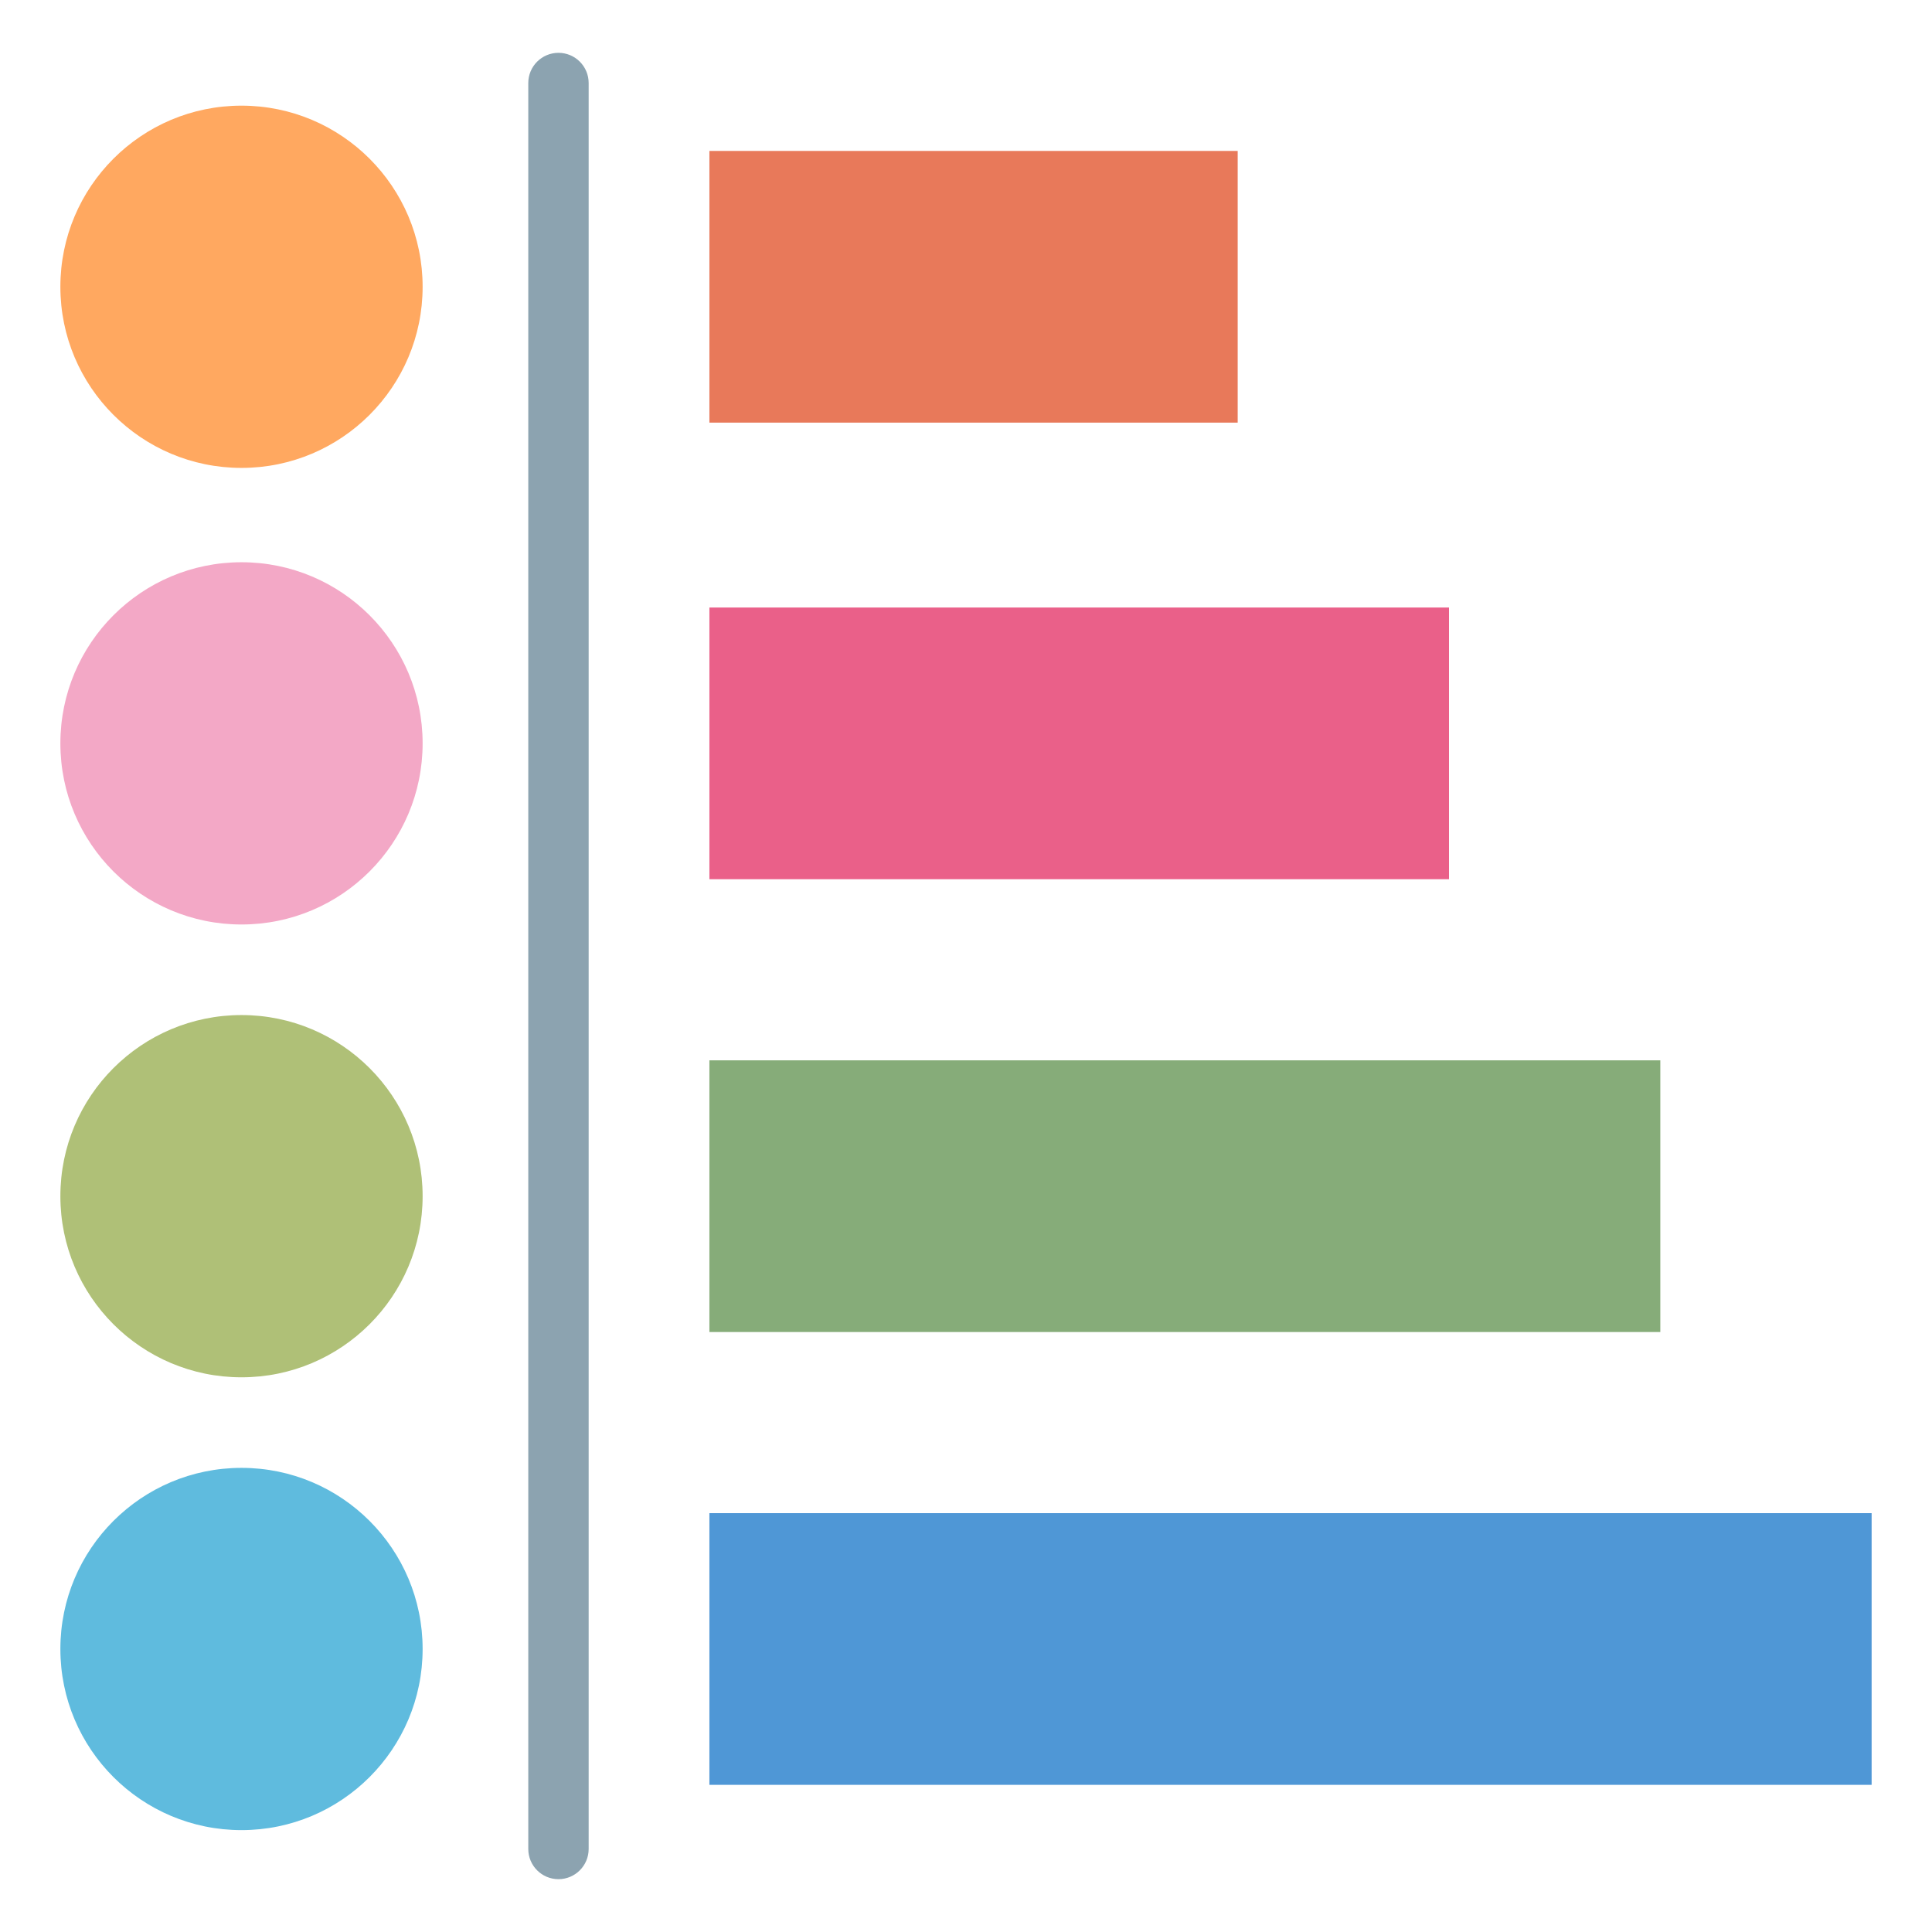
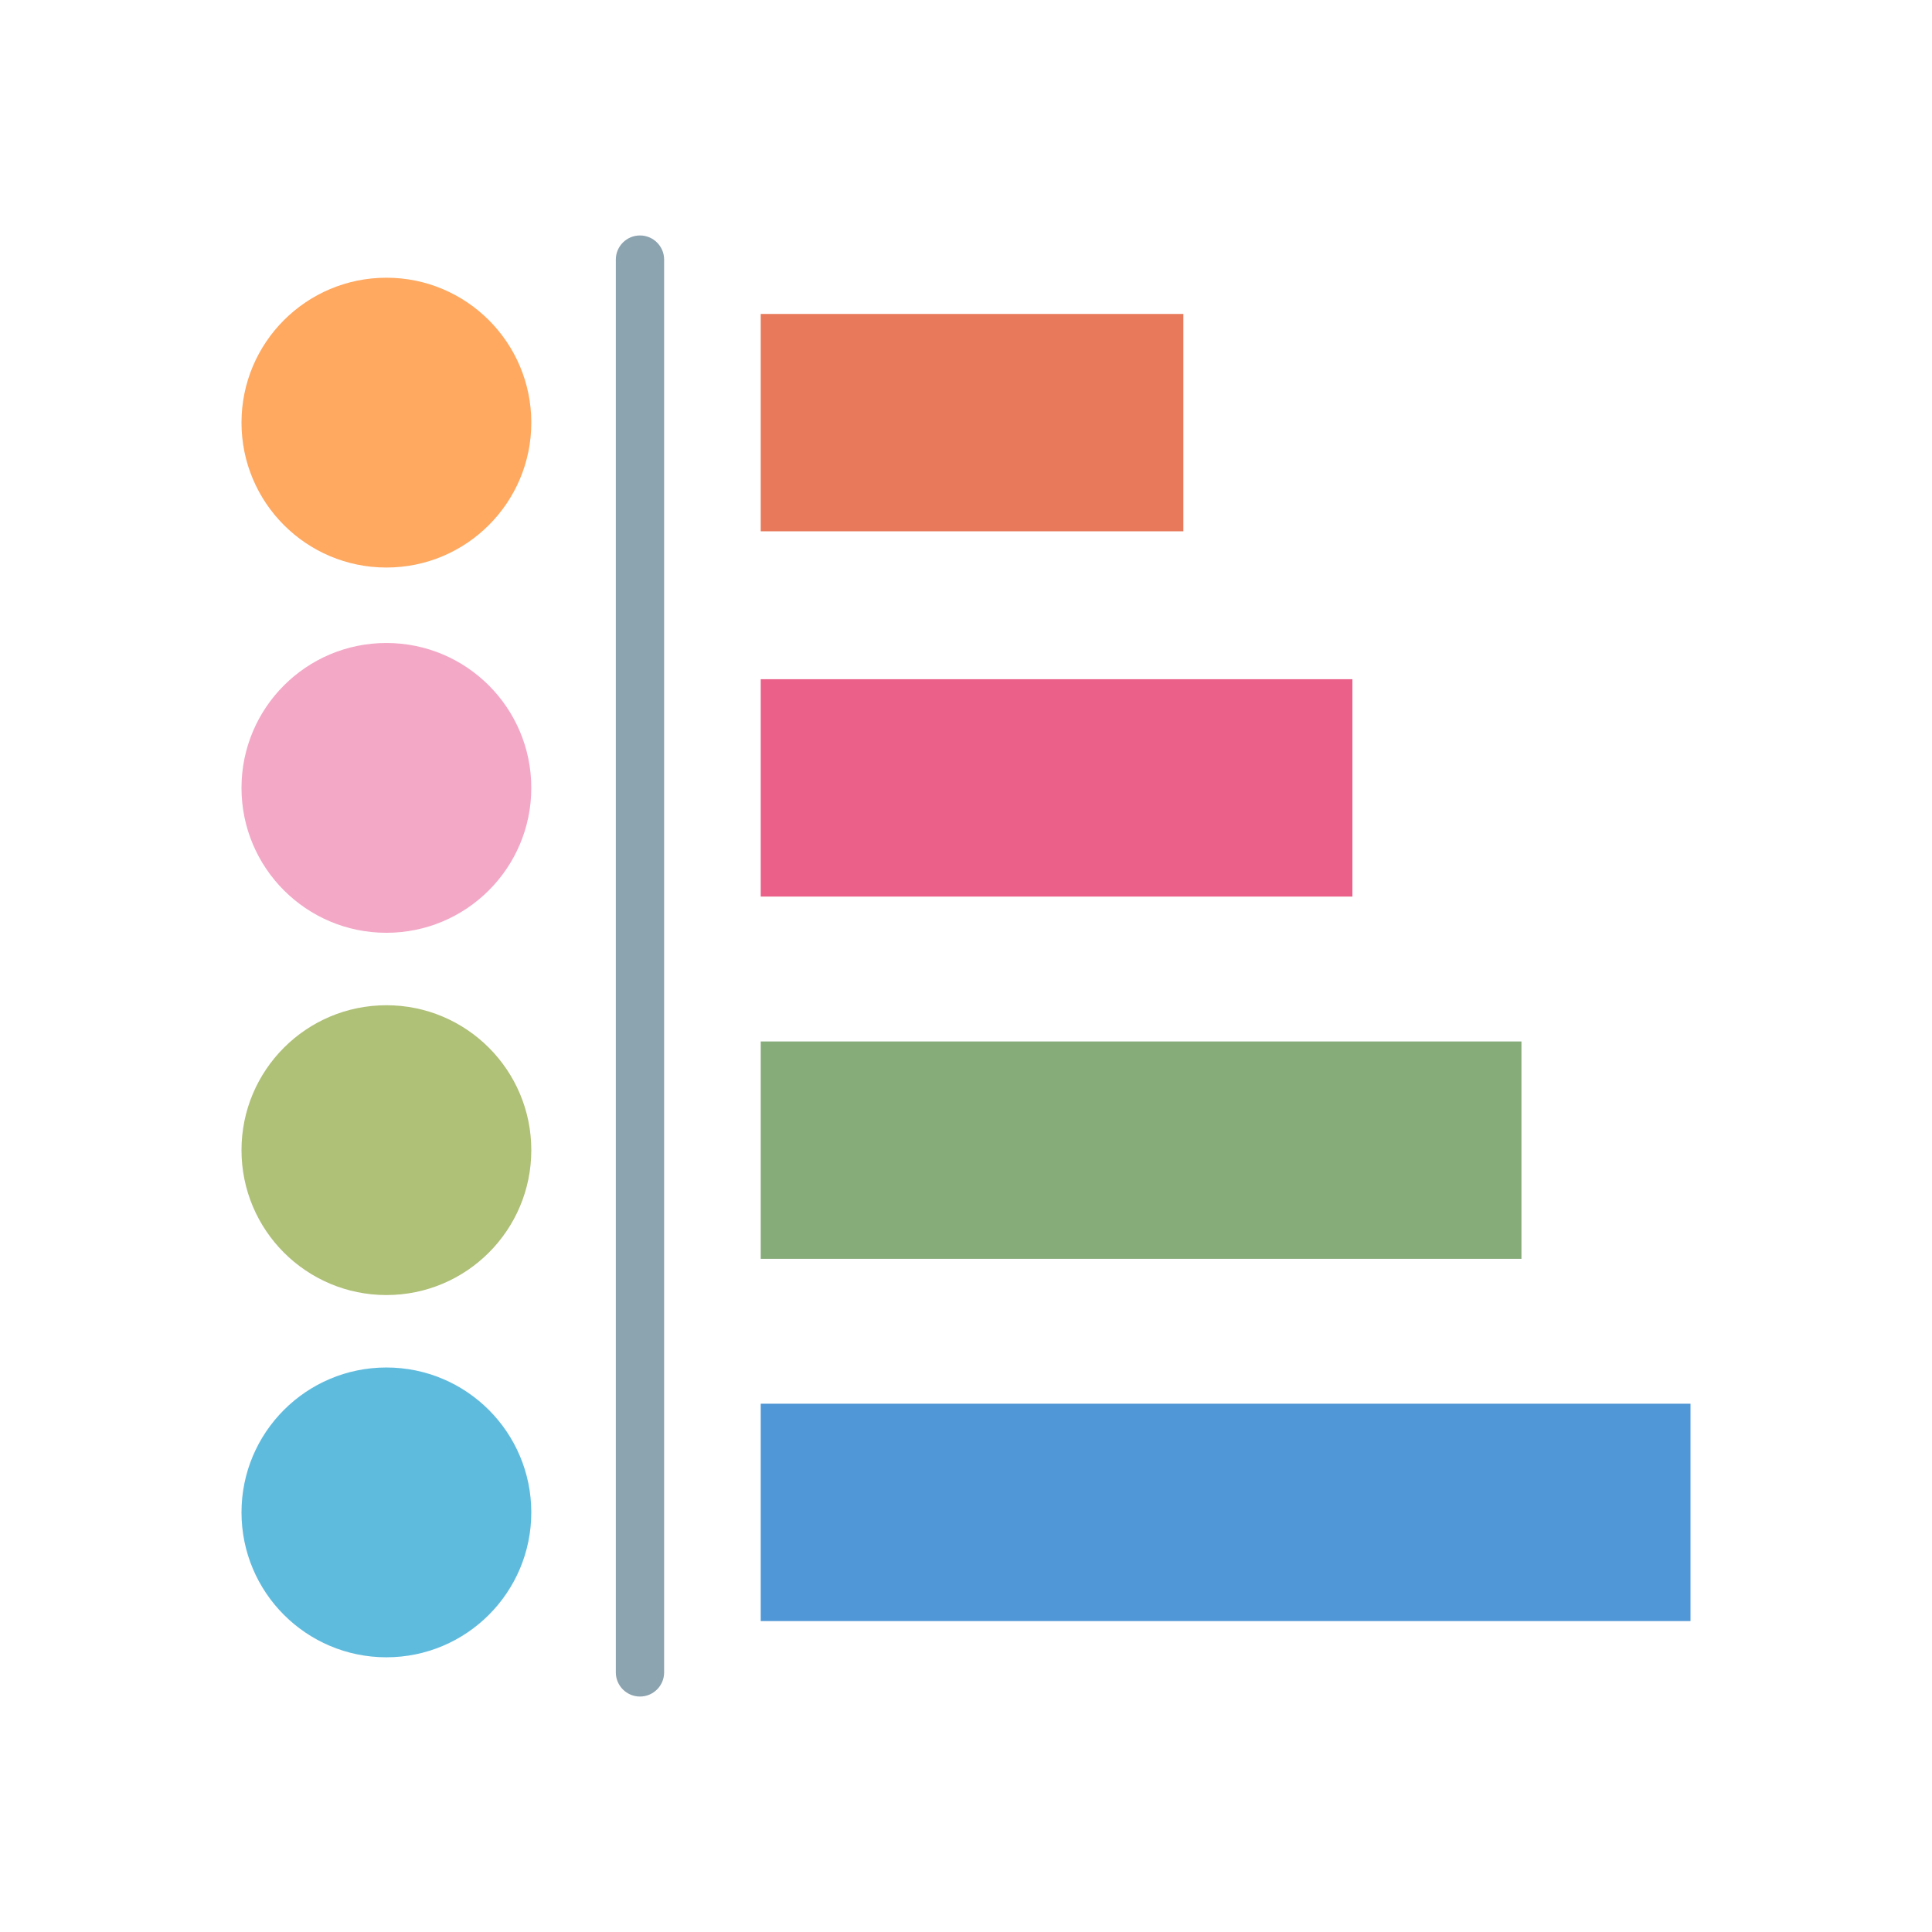
- <svg xmlns="http://www.w3.org/2000/svg" viewBox="0 0 512 512">
-   <circle cx="64" cy="76" r="48" fill="#FFA860" />
-   <circle cx="64" cy="197" r="48" fill="#F3A8C6" />
-   <circle cx="64" cy="317" r="48" fill="#AFC077" />
-   <circle cx="64" cy="437" r="48" fill="#5FBBDE" />
-   <rect x="140" y="14" width="16" height="484" rx="8" fill="#8CA3B0" />
-   <rect x="188" y="40" width="140" height="72" fill="#E8795A" />
-   <rect x="188" y="161" width="196" height="72" fill="#EA6089" />
-   <rect x="188" y="281" width="252" height="72" fill="#86AC79" />
-   <rect x="188" y="401" width="308" height="72" fill="#4F97D6" />
+ <svg xmlns="http://www.w3.org/2000/svg" viewBox="0 0 640 640">
+   <g transform="translate(64,64)">
+     <circle cx="64" cy="76" r="48" fill="#FFA860" />
+     <circle cx="64" cy="197" r="48" fill="#F3A8C6" />
+     <circle cx="64" cy="317" r="48" fill="#AFC077" />
+     <circle cx="64" cy="437" r="48" fill="#5FBBDE" />
+     <rect x="140" y="14" width="16" height="484" rx="8" fill="#8CA3B0" />
+     <rect x="188" y="40" width="140" height="72" fill="#E8795A" />
+     <rect x="188" y="161" width="196" height="72" fill="#EA6089" />
+     <rect x="188" y="281" width="252" height="72" fill="#86AC79" />
+     <rect x="188" y="401" width="308" height="72" fill="#4F97D6" />
+   </g>
</svg>
